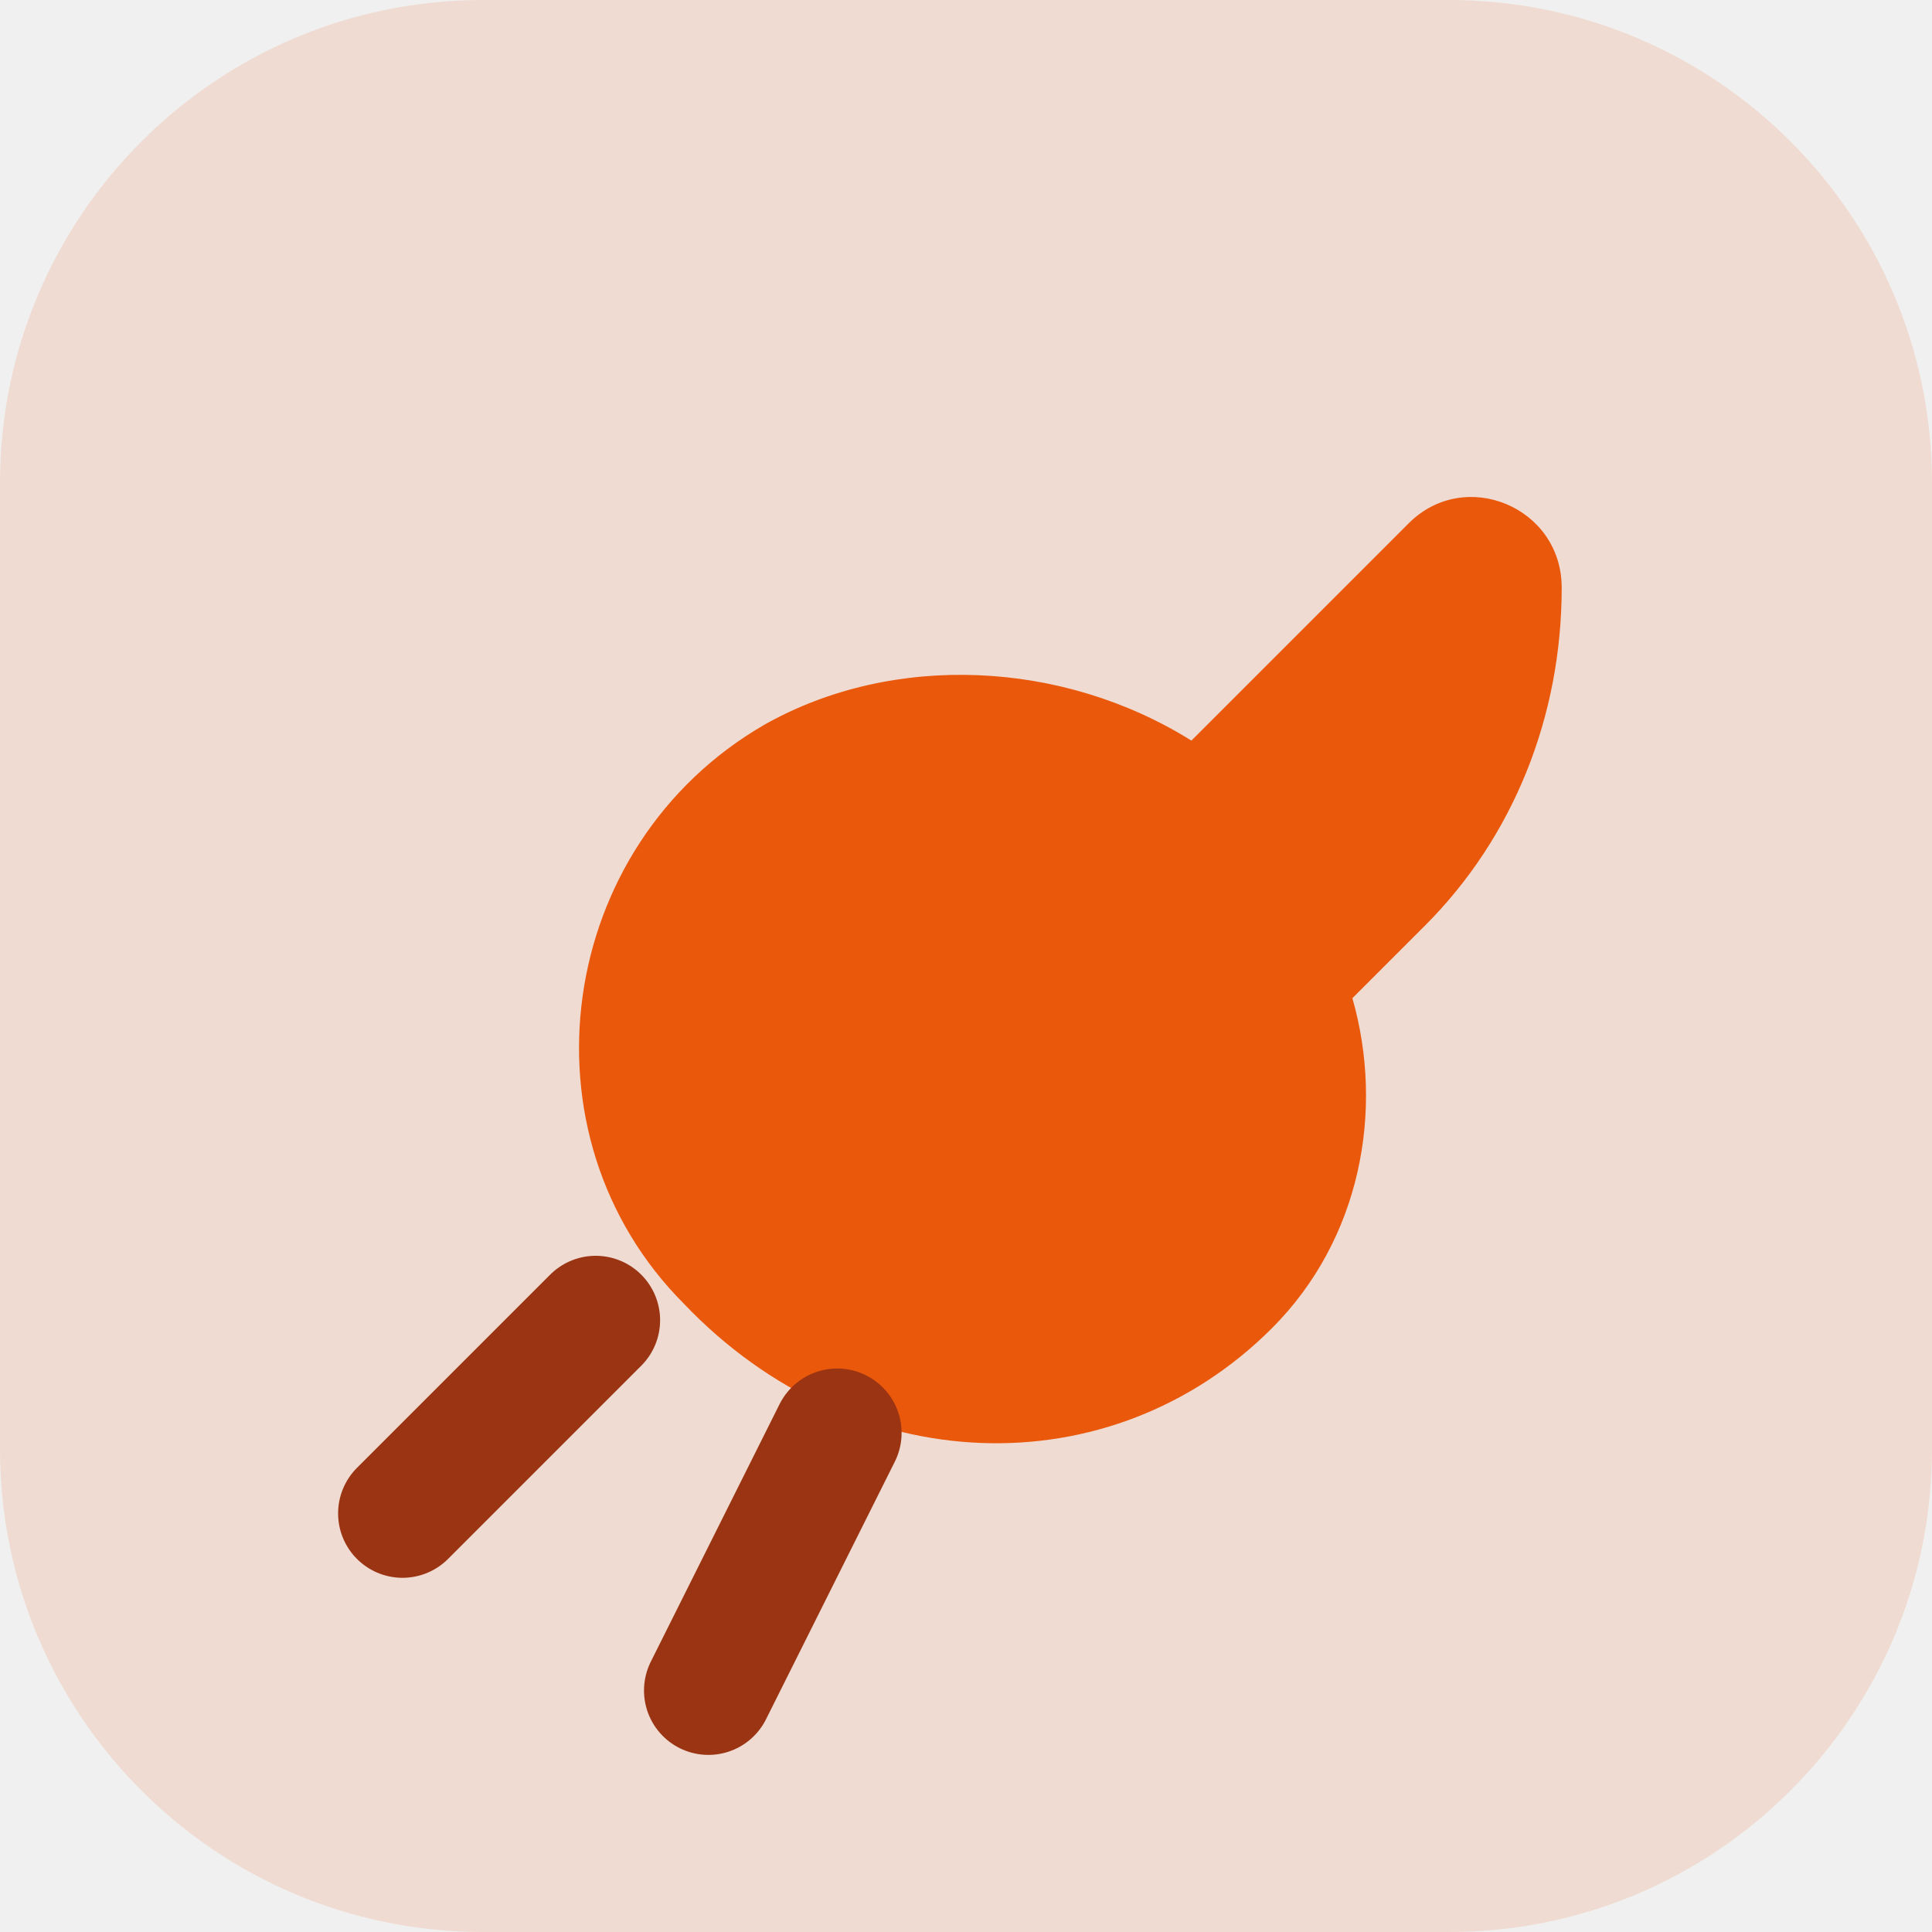
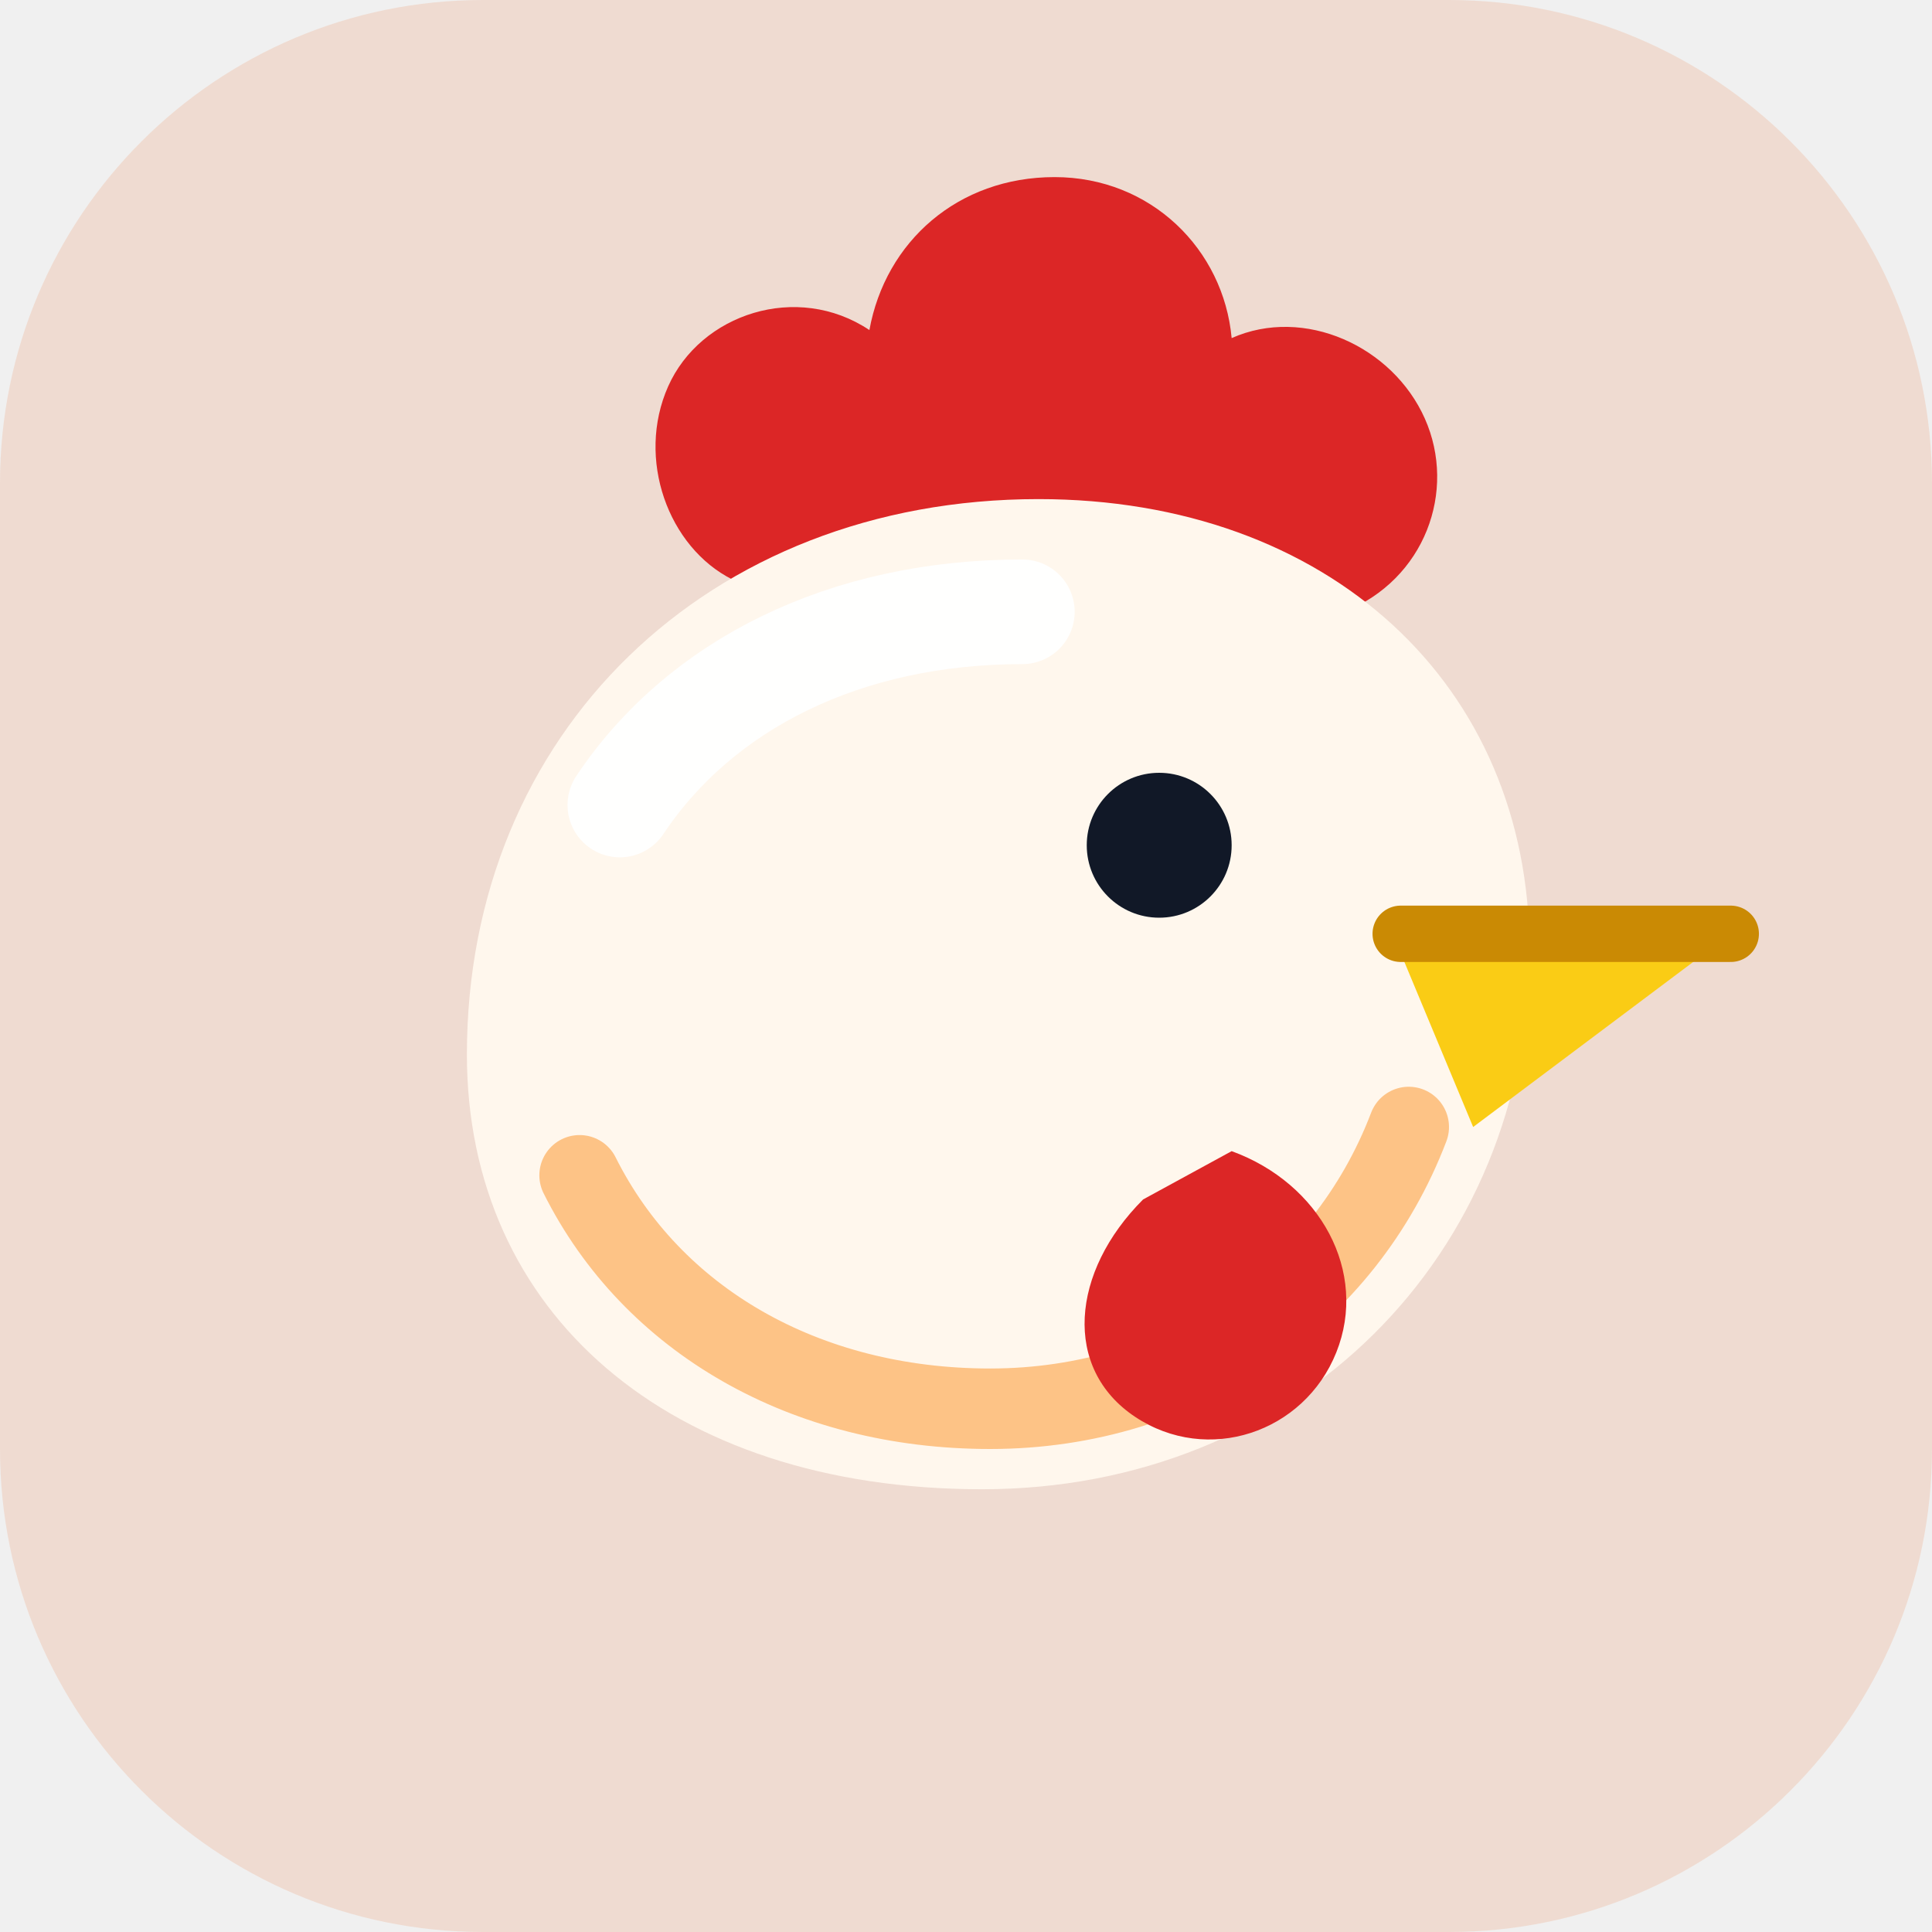
<svg xmlns="http://www.w3.org/2000/svg" viewBox="0 0 24 24" role="img" aria-hidden="true">
  <rect width="24" height="24" rx="6" fill="#ea580c" opacity=".14" />
-   <path d="M8.5 16.2c-2.1-2.1-1.6-5.7 1-7.2 1.6-.9 3.7-.8 5.3.2l2.7-2.7c.7-.7 1.9-.2 1.9.8 0 1.6-.6 3.1-1.7 4.2l-.9.9c.4 1.4.1 3-1 4.1-2 2-5.2 1.9-7.3-.3Z" fill="#ea580c" />
-   <path d="M7.4 16.4 5 18.8M10.4 17.8 8.8 21" fill="none" stroke="#9a3412" stroke-width="1.6" stroke-linecap="round" />
+   <path d="M9.1 7.2c-.8-.4-1.2-1.5-.8-2.4.4-.9 1.6-1.3 2.5-.7.2-1.1 1.1-1.9 2.3-1.9s2.1.9 2.2 2c.9-.4 2 .1 2.4 1 .4.9 0 2-1 2.4" fill="#dc2626" />
+   <path d="M5.8 13.1c0-4 3-6.9 7.1-6.9 3.6 0 6.1 2.3 6.1 5.6 0 3.8-2.9 6.7-6.8 6.7-3.9 0-6.4-2.2-6.4-5.4Z" fill="#fff7ed" />
+   <path d="M7.2 14.6c.9 1.8 2.8 2.9 5.1 2.9 2.4 0 4.4-1.4 5.2-3.5" fill="none" stroke="#fdba74" stroke-width="1" stroke-linecap="round" opacity=".85" />
+   <circle cx="14.4" cy="10.5" r=".9" fill="#111827" />
+   <path d="M17.4 11.6h4.1l-3.2 2.4-1-2.4Z" fill="#facc15" />
+   <path d="M17.4 11.6h4.1" fill="none" stroke="#ca8a04" stroke-width=".7" stroke-linecap="round" />
+   <path d="M15.3 14.3c1.1.4 1.7 1.5 1.3 2.5-.4 1-1.6 1.4-2.5.8-.9-.6-.8-1.8.1-2.7" fill="#dc2626" />
+   <path d="M7.7 10c1-1.5 2.8-2.4 5-2.4" fill="none" stroke="#ffffff" stroke-width="1.3" stroke-linecap="round" opacity=".95" />
</svg>
